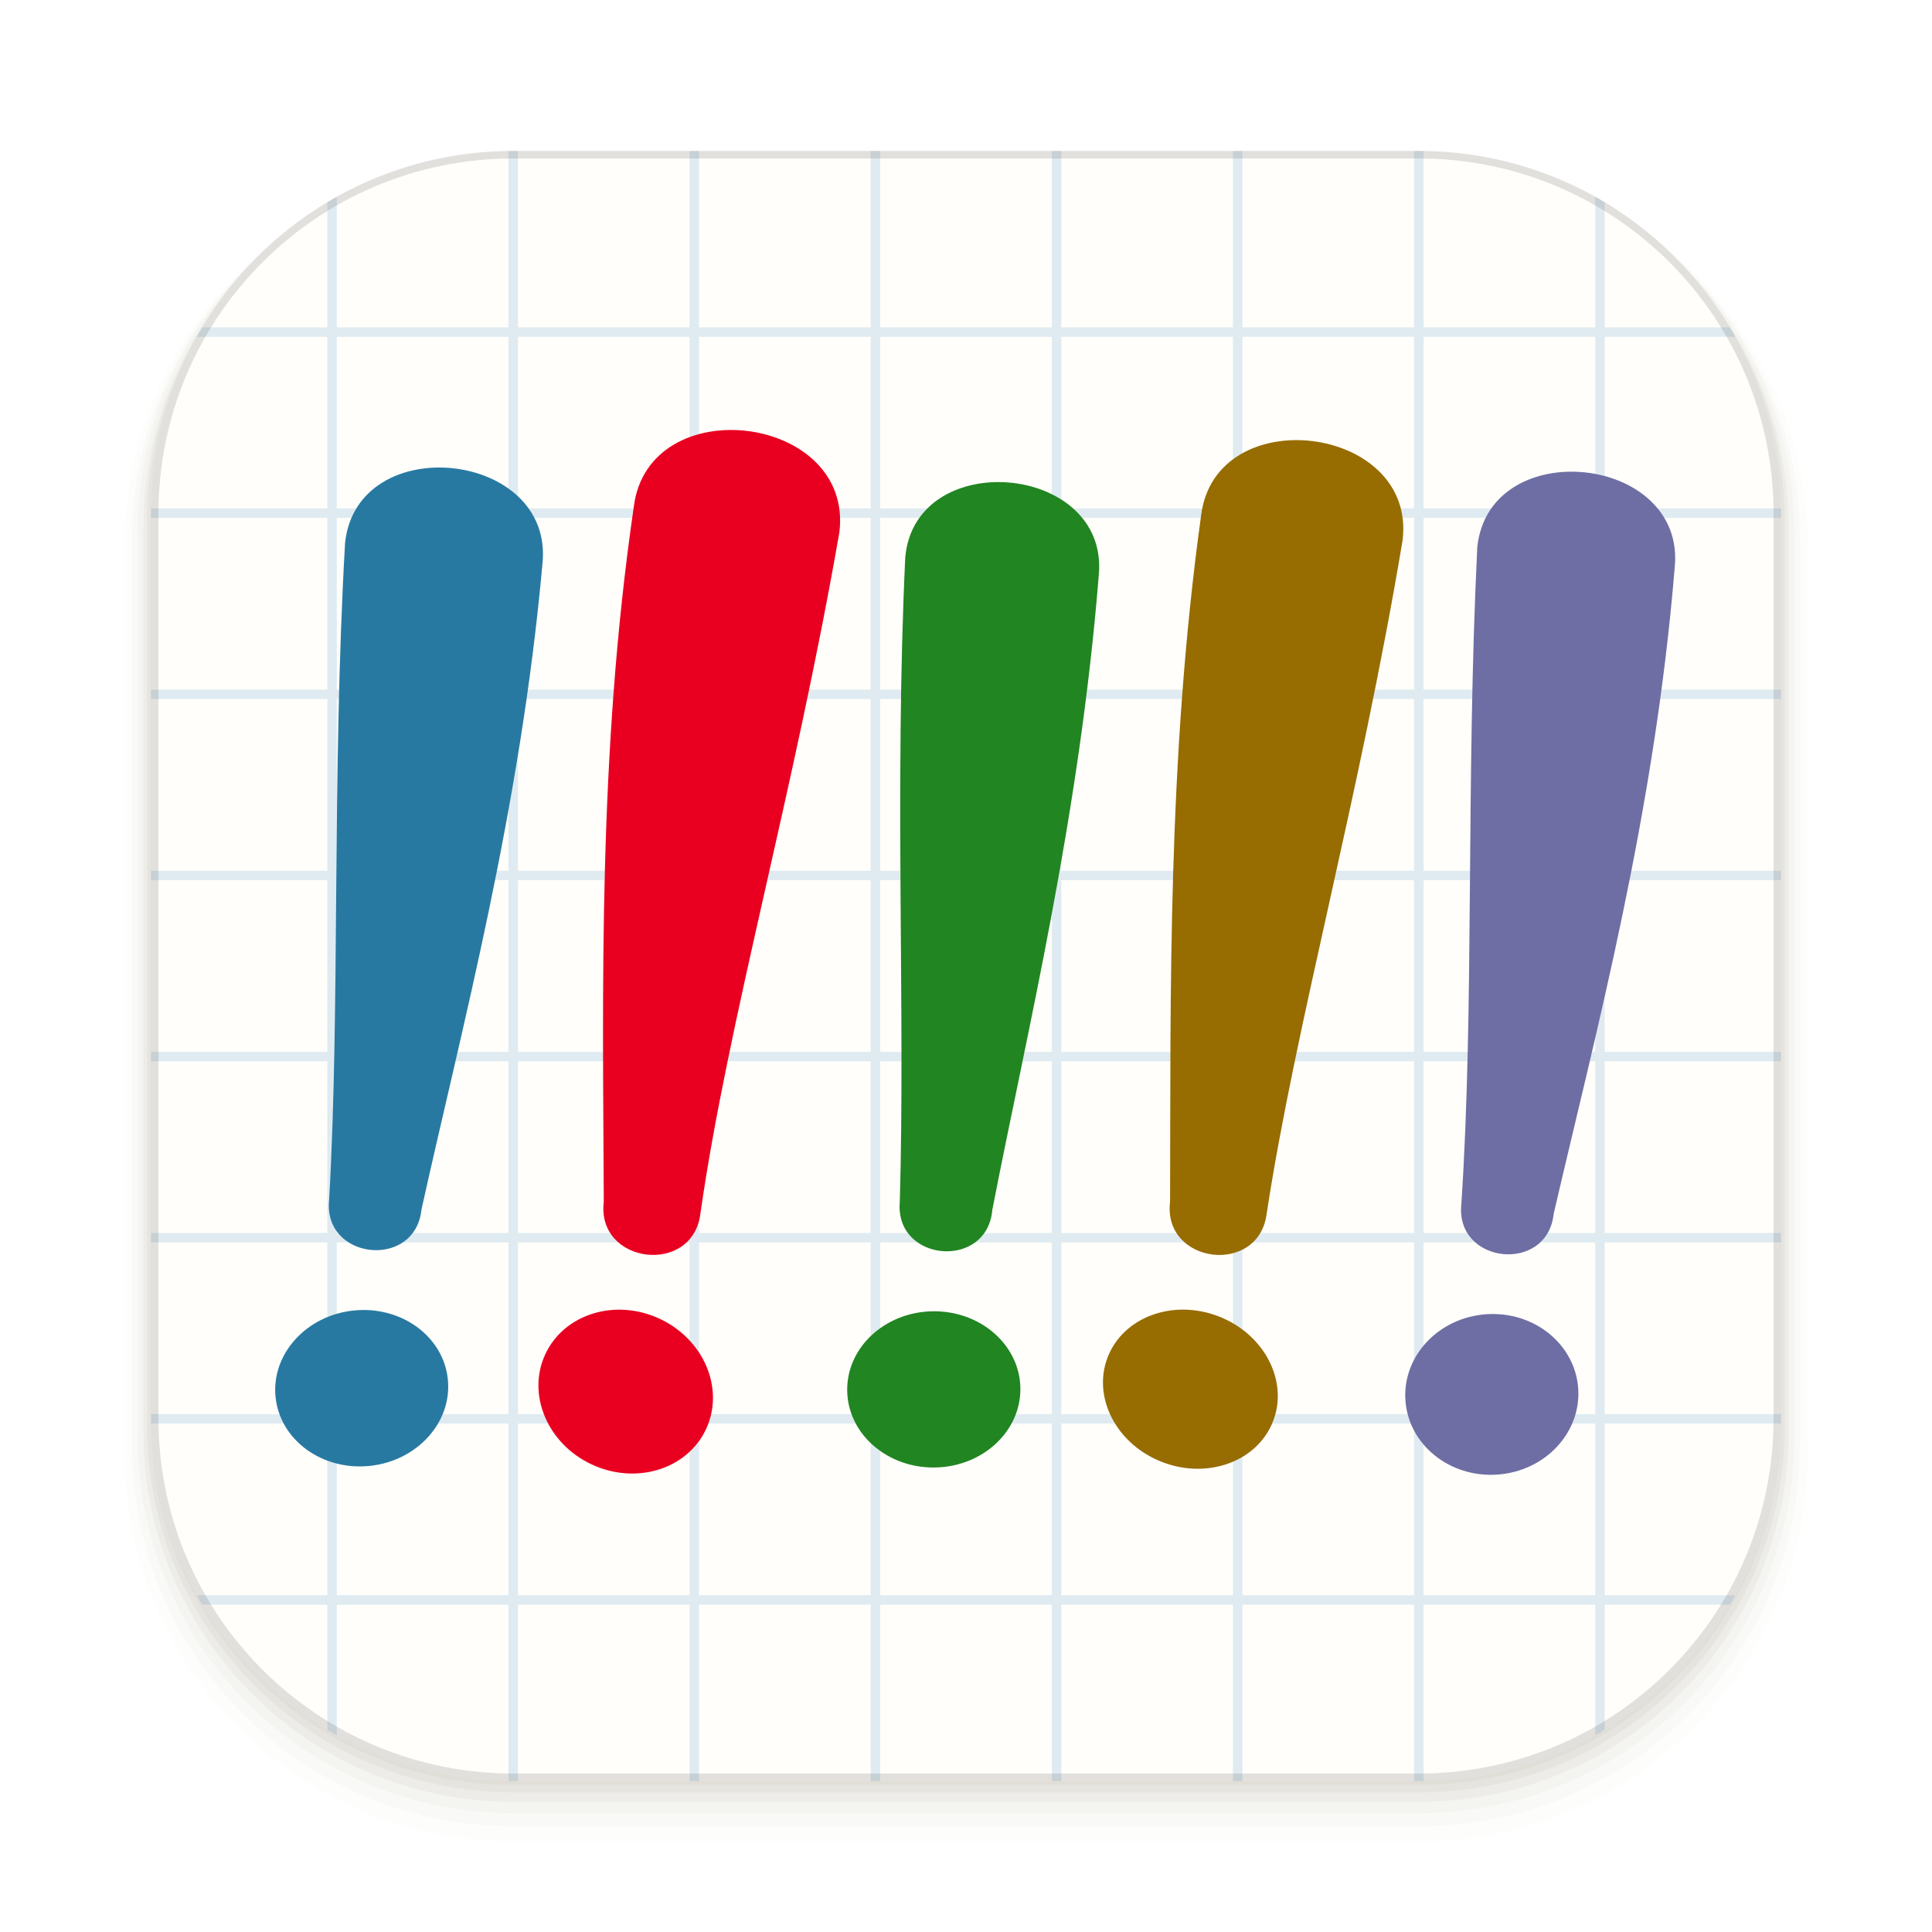
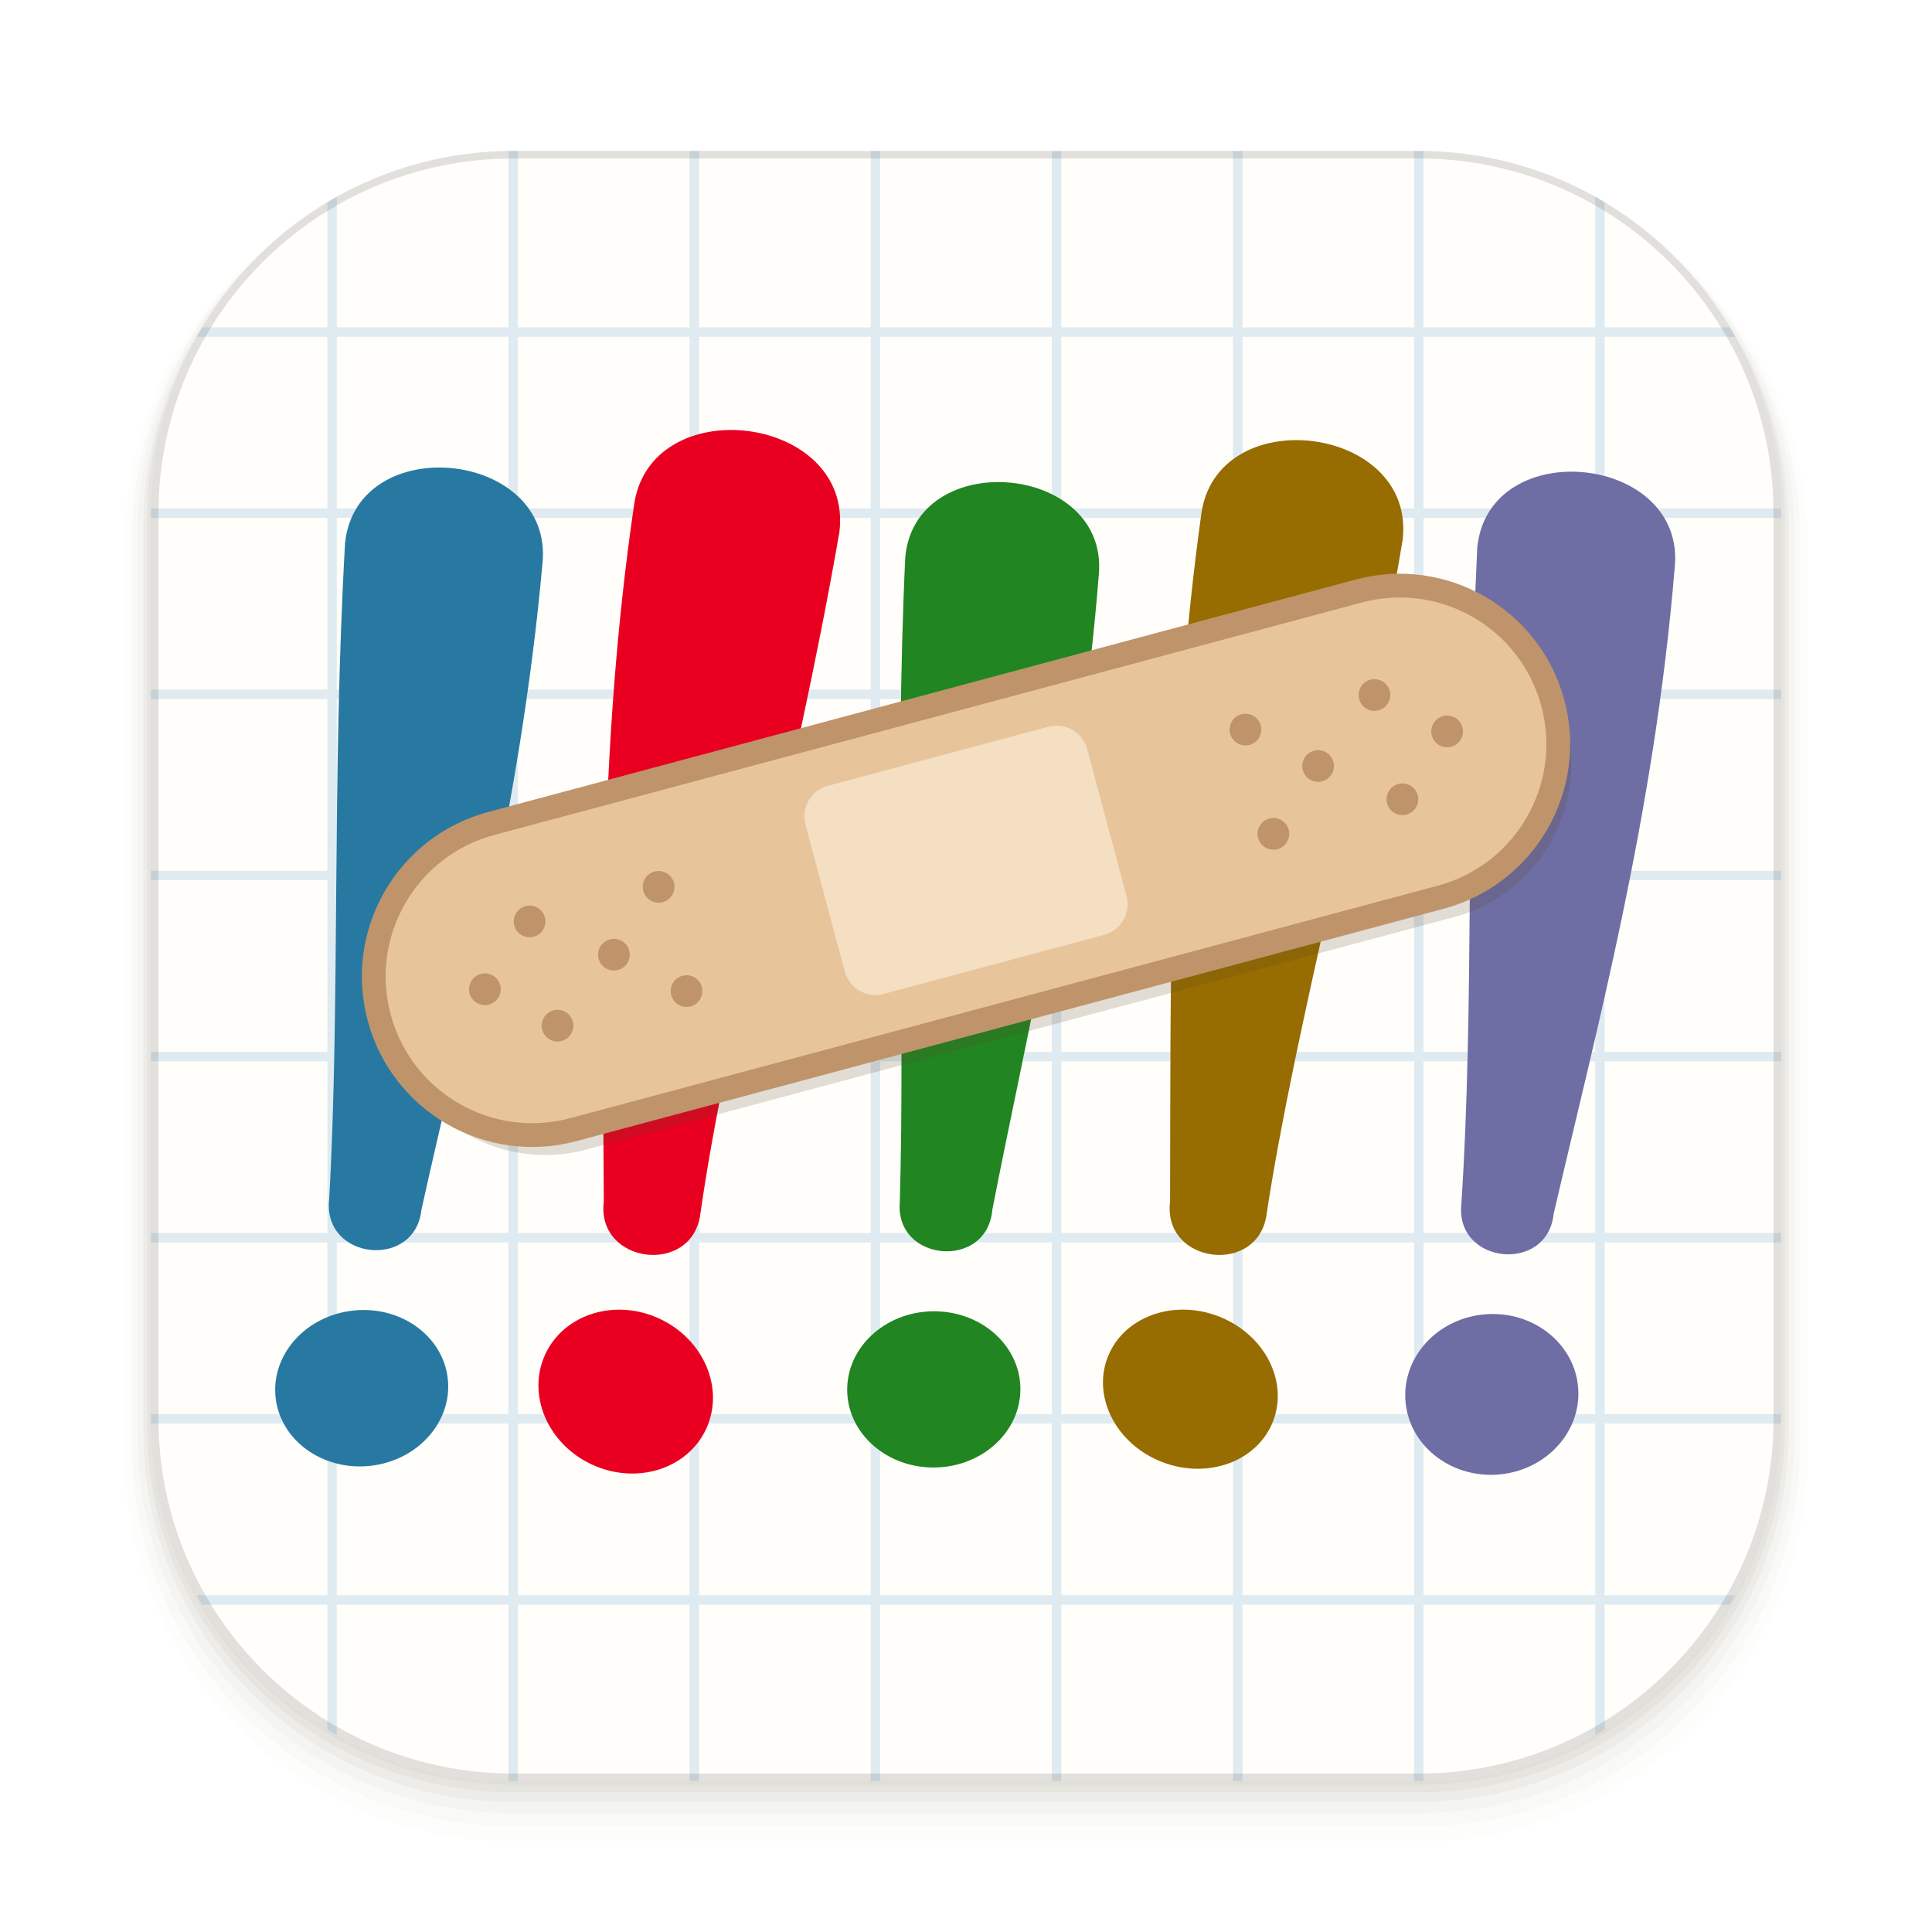
<svg xmlns="http://www.w3.org/2000/svg" width="1024" height="1024" viewBox="0 0 1024 1024">
  <defs>
    <clipPath id="page">
      <rect x="80" y="80" width="864" height="864" rx="192" />
    </clipPath>
  </defs>
  <g fill="#5A4628">
    <rect x="80" y="82" width="864" height="864" rx="192" fill-opacity="0.05" />
    <rect x="78" y="82" width="868" height="868" rx="194" fill-opacity="0.045" />
    <rect x="76" y="83" width="872" height="872" rx="196" fill-opacity="0.04" />
    <rect x="73" y="83" width="878" height="878" rx="199" fill-opacity="0.03" />
    <rect x="70" y="84" width="884" height="884" rx="202" fill-opacity="0.022" />
    <rect x="66" y="84" width="892" height="892" rx="206" fill-opacity="0.015" />
  </g>
  <rect x="80" y="80" width="864" height="864" rx="192" fill="#FFFEFA" />
  <g clip-path="url(#page)" fill="none" stroke="#3388BB" stroke-opacity="0.16" stroke-width="5">
    <path d="M176 80V944M272 80V944M368 80V944M464 80V944M560 80V944M656 80V944M752 80V944M848 80V944M80 176H944M80 272H944M80 368H944M80 464H944M80 560H944M80 656H944M80 752H944M80 848H944" />
  </g>
  <g fill="#2879A2" transform="translate(235.2 293.3) rotate(6)">
    <path d="M-52.6 0C-52.6 -60.5 52.6 -60.5 52.6 0C54.6 131.9 35.6 250 24.6 347.2C24.6 379.2 -24.6 379.2 -24.6 347.2C-29.6 243 -46.6 125 -52.6 0Z" />
    <ellipse cx="3" cy="444.6" rx="45.9" ry="41.4" transform="rotate(-12 3 444.6)" />
  </g>
  <g fill="#E90021" transform="translate(390.4 275.4) rotate(7)">
    <path d="M-54.9 0C-54.9 -63.1 54.9 -63.1 54.9 0C47.9 139.6 27.8 264.5 25.8 367.4C25.8 400.8 -25.8 400.8 -25.8 367.4C-39.8 257.2 -57.9 132.2 -54.9 0Z" />
    <ellipse cx="-2" cy="465.9" rx="47" ry="42.6" transform="rotate(18 -2 465.9)" />
  </g>
  <g fill="#218521" transform="translate(531.1 300) rotate(5)">
    <path d="M-51.5 0C-51.5 -59.2 51.5 -59.2 51.5 0C52.5 129.4 34.6 245.1 24.6 340.5C24.6 372.5 -24.6 372.5 -24.6 340.5C-30.6 238.3 -46.5 122.6 -51.5 0Z" />
    <ellipse cx="2" cy="437.9" rx="45.9" ry="41.4" transform="rotate(-6 2 437.9)" />
  </g>
  <g fill="#976C00" transform="translate(690 279.8) rotate(7)">
    <path d="M-53.8 0C-53.8 -61.8 53.8 -61.8 53.8 0C47.8 137.9 28.8 261.3 25.8 362.9C25.8 396.4 -25.8 396.4 -25.8 362.9C-38.8 254 -55.8 130.6 -53.8 0Z" />
    <ellipse cx="-3" cy="460.3" rx="47" ry="41.4" transform="rotate(14 -3 460.3)" />
  </g>
  <g fill="#6E6EA4" transform="translate(835.3 295.5) rotate(6)">
    <path d="M-52.6 0C-52.6 -60.5 52.6 -60.5 52.6 0C55.6 131.9 36.6 250 24.6 347.2C24.6 379.2 -24.6 379.2 -24.6 347.2C-28.6 243 -45.6 125 -52.6 0Z" />
    <ellipse cx="2" cy="445.8" rx="45.9" ry="42.6" transform="rotate(-10 2 445.8)" />
  </g>
+   <g transform="translate(512 456) rotate(-15)">
+     <rect x="-318" y="-72" width="644" height="168" rx="84" fill="#5A4628" fill-opacity="0.18" />
+     <rect x="-322" y="-84" width="644" height="168" rx="84" fill="#E8C49A" stroke="#BF946A" stroke-width="12.6" />
+     <rect x="-77.3" y="-57.1" width="154.6" height="114.2" rx="16.8" fill="#F5DFC2" />
+     <g fill="#BF946A">
+       <circle cx="-161" cy="-28.6" r="8.4" />
+       <circle cx="-193.2" cy="0" r="8.4" />
+       <circle cx="-161" cy="28.6" r="8.4" />
+       <circle cx="-231.8" cy="-28.6" r="8.4" />
+       <circle cx="-264" cy="0" r="8.4" />
+       <circle cx="-231.8" cy="28.6" r="8.4" />
+       <circle cx="161" cy="-28.6" r="8.4" />
+       <circle cx="193.2" cy="0" r="8.4" />
+       <circle cx="161" cy="28.6" r="8.4" />
+       <circle cx="231.8" cy="-28.6" r="8.4" />
+       <circle cx="264" cy="0" r="8.4" />
+       <circle cx="231.8" cy="28.6" r="8.4" />
+     </g>
+   </g>
  <rect x="82" y="82" width="860" height="860" rx="190" fill="none" stroke="#2E2A25" stroke-opacity="0.14" stroke-width="4" />
</svg>
